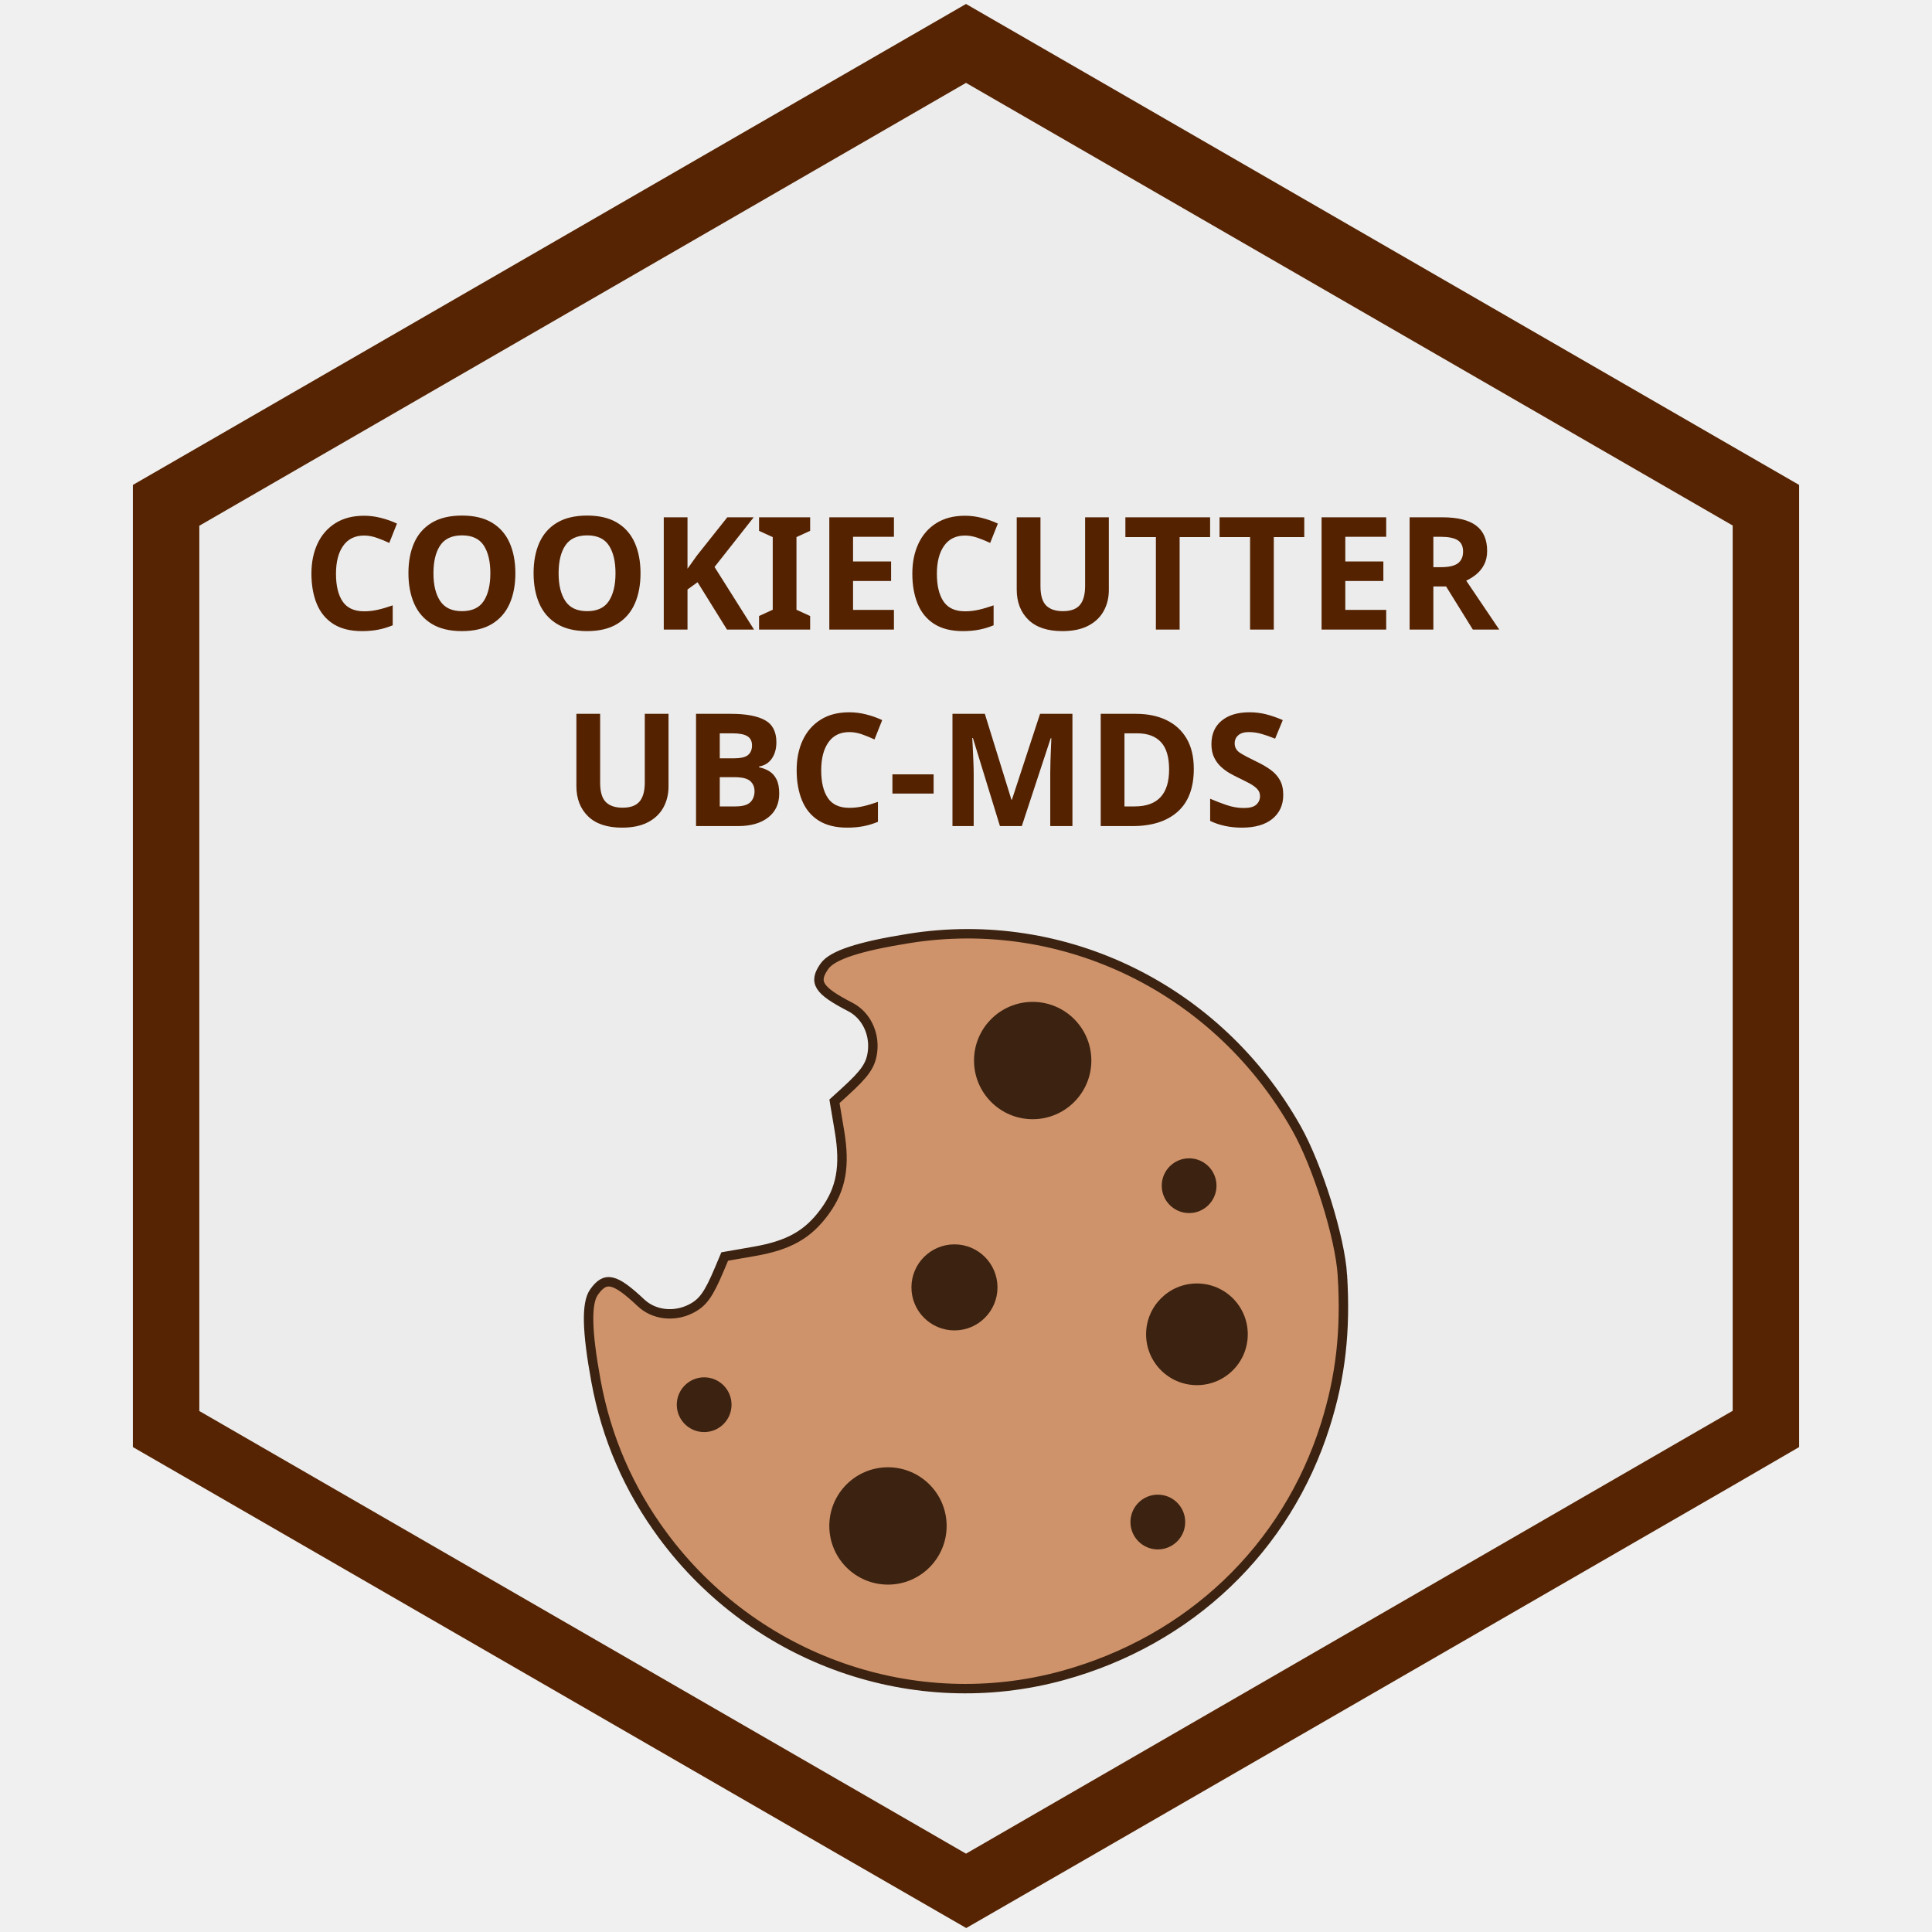
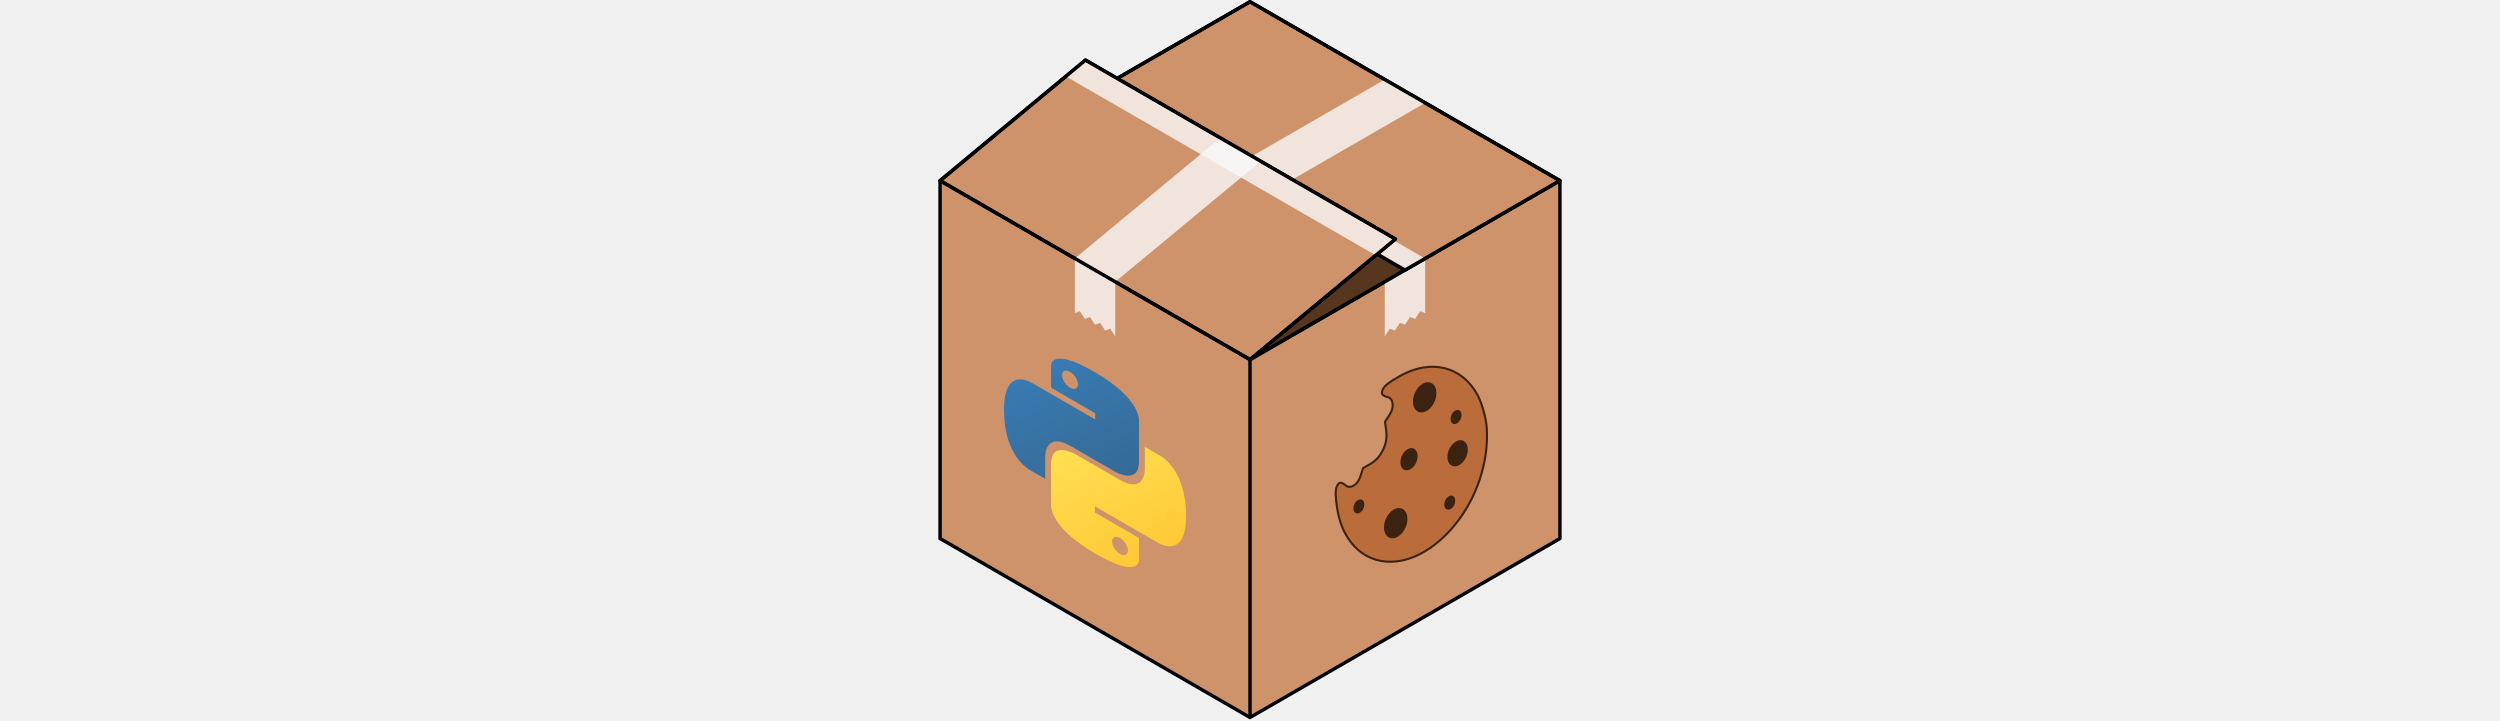
- <svg xmlns="http://www.w3.org/2000/svg" version="1.1" id="Layer_1" x="0px" y="0px" viewBox="0 0 852 852" xml:space="preserve" width="852" height="852">
+ <svg xmlns="http://www.w3.org/2000/svg" xmlns:xlink="http://www.w3.org/1999/xlink" version="1.1" id="Layer_1" x="0px" y="0px" viewBox="0 0 1600 461" xml:space="preserve" width="1600" height="461">
  <defs id="defs5186">
- </defs>
+     <linearGradient xlink:href="#linearGradient9515" id="linearGradient5996" gradientUnits="userSpaceOnUse" x1="55.549" y1="77.07" x2="110.149" y2="131.853" />
+     <linearGradient id="linearGradient9515">
+       <stop style="stop-color:#387eb8;stop-opacity:1" offset="0" id="stop9517" />
+       <stop style="stop-color:#366994;stop-opacity:1" offset="1" id="stop9519" />
+     </linearGradient>
+     <linearGradient xlink:href="#linearGradient11301" id="linearGradient5998" gradientUnits="userSpaceOnUse" x1="89.137" y1="111.921" x2="147.777" y2="168.101" />
+     <linearGradient id="linearGradient11301">
+       <stop style="stop-color:#ffe052;stop-opacity:1" offset="0" id="stop11303" />
+       <stop style="stop-color:#ffc331;stop-opacity:1" offset="1" id="stop11305" />
+     </linearGradient>
+   </defs>
  <style type="text/css" id="style4714">
	.st0{fill:#141227;}
	.st1{fill:#404040;}
	.st2{opacity:0.94;}
	.st3{fill:#FFFFFF;}
	.st4{opacity:0.8;fill:#F2F2F2;enable-background:new    ;}
	.st5{fill:#F7A238;}
	.st6{fill:#00A5DC;}
	.st7{fill:#164F86;}
	.st8{fill:#36A85D;}
	.st9{fill:#DB1F26;}
	.st10{fill:#FFF34D;}
	.st11{fill:#F26524;}
	.st12{fill:#B57AB4;}
	.st13{fill:#EF4782;}
	.st14{fill:#0088C5;}
	.st15{fill:#BCBCBC;}
	.st16{fill:none;stroke:#FFF34D;stroke-width:7;stroke-miterlimit:10;}
	.st17{fill:#F2F2F2;}
</style>
-   <polygon style="fill:#ececec;fill-opacity:1" id="polygon4718" points="19.1,224 19.1,628 369,830 718.9,628 718.9,224 369,22 " class="st0" transform="translate(57,-0.25)" />
-   <path style="opacity:0.99;fill:#552200;fill-opacity:1" id="path4720" d="M 793.4,638.15 V 213.85 L 764.1,196.95 486.3,36.55 426,1.75 365.7,36.55 87.9,196.95 58.6,213.85 v 424.3 l 29.3,16.9 281.3,162.4 56.9,32.8 56.9,-32.8 281.3,-162.4 z M 87.9,622.25 V 231.85 L 426,36.55 v 0 l 338.1,195.2 v 390.4 L 426,817.45 Z" class="st1" />
-   <text id="text19861" y="187.361" x="425.366" style="font-style:normal;font-variant:normal;font-weight:normal;font-stretch:normal;font-size:40px;line-height:0;font-family:'SF Pro Display';-inkscape-font-specification:'SF Pro Display';letter-spacing:0px;word-spacing:0px;fill:#552200;fill-opacity:1;stroke:none;stroke-width:1px;stroke-linecap:butt;stroke-linejoin:miter;stroke-opacity:1" xml:space="preserve">
-     <tspan style="font-style:normal;font-variant:normal;font-weight:600;font-stretch:normal;font-size:80px;line-height:125%;font-family:Raleway;-inkscape-font-specification:'Raleway Semi-Bold';text-align:center;text-anchor:middle;fill:#552200" y="187.361" x="425.366" id="tspan19863" />
-     <tspan id="tspan4255" style="font-style:normal;font-variant:normal;font-weight:bold;font-stretch:normal;font-size:69.333px;line-height:125%;font-family:'SF Pro Rounded';-inkscape-font-specification:'SF Pro Rounded Bold';text-align:center;text-anchor:middle;fill:#552200" y="277.629" x="425.366">COOKIECUTTER</tspan>
-     <tspan id="tspan4259" style="font-style:normal;font-variant:normal;font-weight:bold;font-stretch:normal;font-size:69.333px;line-height:125%;font-family:'SF Pro Rounded';-inkscape-font-specification:'SF Pro Rounded Bold';text-align:center;text-anchor:middle;fill:#552200" y="364.296" x="425.366">UBC-MDS</tspan>
-   </text>
-   <flowRoot style="font-style:normal;font-variant:normal;font-weight:normal;font-stretch:normal;font-size:40px;line-height:125%;font-family:'SF Pro Display';-inkscape-font-specification:'SF Pro Display';letter-spacing:0px;word-spacing:0px;fill:#000000;fill-opacity:1;stroke:none;stroke-width:1px;stroke-linecap:butt;stroke-linejoin:miter;stroke-opacity:1" id="flowRoot4261" xml:space="preserve" transform="translate(57,-0.25)">
+   <flowRoot style="font-style:normal;font-variant:normal;font-weight:normal;font-stretch:normal;font-size:40px;line-height:125%;font-family:'SF Pro Display';-inkscape-font-specification:'SF Pro Display';letter-spacing:0px;word-spacing:0px;fill:#000000;fill-opacity:1;stroke:none;stroke-width:1px;stroke-linecap:butt;stroke-linejoin:miter;stroke-opacity:1" id="flowRoot4261" xml:space="preserve" transform="translate(-527.8083,-267.75)">
    <flowRegion id="flowRegion4263">
      <rect y="595.896" x="192.688" height="169.212" width="85.218" id="rect4265" />
    </flowRegion>
    <flowPara id="flowPara4267" />
  </flowRoot>
-   <path id="path4277" d="m 591.991,562.39 c 1.523,24.496 -0.773,44.704 -7.509,66.086 -17.134,54.391 -59.848,95.092 -115.898,110.437 -65.363,17.895 -135.534,-6.718 -176.261,-61.825 -15.106,-20.439 -24.902,-43.037 -29.492,-68.027 -4.05,-22.057 -4.327,-34.368 -0.882,-39.24 5.038,-7.125 9.119,-6.187 20.799,4.78 5.576,5.236 14.389,6.31 21.757,2.65 5.387,-2.676 7.946,-6.194 12.689,-17.45 l 2.396,-5.685 13.105,-2.283 c 15.248,-2.656 23.681,-7.441 31.098,-17.645 7.183,-9.882 8.998,-19.919 6.402,-35.403 l -2.2,-13.12 4.562,-4.154 c 9.031,-8.223 11.496,-11.808 12.223,-17.779 0.995,-8.167 -2.954,-16.117 -9.75,-19.63 -14.233,-7.357 -16.477,-10.891 -11.439,-18.016 3.445,-4.872 15.145,-8.714 37.291,-12.246 68.463,-10.92 136.273,22.316 170.856,83.742 9.368,16.639 19.219,48.161 20.254,64.808 z" style="fill:#ce936b;fill-opacity:1;stroke:#3c2210;stroke-width:4.157;stroke-miterlimit:4;stroke-dasharray:none;stroke-opacity:1" />
-   <circle r="25.87" cy="672.932" cx="391.591" id="path4282" style="fill:#3c2210;fill-opacity:1;fill-rule:nonzero;stroke:none;stroke-width:4.157;stroke-linecap:square;stroke-linejoin:round;stroke-miterlimit:4;stroke-dasharray:none;stroke-opacity:1" />
-   <circle style="fill:#3c2210;fill-opacity:1;fill-rule:nonzero;stroke:none;stroke-width:3.049;stroke-linecap:square;stroke-linejoin:round;stroke-miterlimit:4;stroke-dasharray:none;stroke-opacity:1" id="circle4284" cx="420.911" cy="567.726" r="18.972" />
-   <circle r="12.073" cy="619.467" cx="310.53" id="circle4286" style="fill:#3c2210;fill-opacity:1;fill-rule:nonzero;stroke:none;stroke-width:1.94;stroke-linecap:square;stroke-linejoin:round;stroke-miterlimit:4;stroke-dasharray:none;stroke-opacity:1" />
-   <circle style="fill:#3c2210;fill-opacity:1;fill-rule:nonzero;stroke:none;stroke-width:1.94;stroke-linecap:square;stroke-linejoin:round;stroke-miterlimit:4;stroke-dasharray:none;stroke-opacity:1" id="circle4288" cx="510.595" cy="671.208" r="12.073" />
-   <circle style="fill:#3c2210;fill-opacity:1;fill-rule:nonzero;stroke:none;stroke-width:3.603;stroke-linecap:square;stroke-linejoin:round;stroke-miterlimit:4;stroke-dasharray:none;stroke-opacity:1" id="circle4290" cx="527.842" cy="588.422" r="22.421" />
-   <circle style="fill:#3c2210;fill-opacity:1;fill-rule:nonzero;stroke:none;stroke-width:4.157;stroke-linecap:square;stroke-linejoin:round;stroke-miterlimit:4;stroke-dasharray:none;stroke-opacity:1" id="circle4292" cx="455.405" cy="467.693" r="25.87" />
-   <circle style="fill:#3c2210;fill-opacity:1;fill-rule:nonzero;stroke:none;stroke-width:1.94;stroke-linecap:square;stroke-linejoin:round;stroke-miterlimit:4;stroke-dasharray:none;stroke-opacity:1" id="circle4294" cx="524.393" cy="522.884" r="12.073" />
+   <g id="g4966" transform="matrix(1.202926,0,0,1.202926,358.045,-420.128)">
+     <path id="path4340" style="fill:#ce936b;fill-opacity:1;fill-rule:nonzero;stroke:#000000;stroke-width:1.828;stroke-linecap:round;stroke-linejoin:round;stroke-miterlimit:4;stroke-dasharray:none;stroke-opacity:1" d="m 532.293,635.776 -164.894,95.201 -164.894,-95.201 0,-190.403 164.894,-95.201 164.894,95.201 z" />
+     <path id="path4457" d="m 367.4,540.574 82.447,-47.6 -16.663,-9.726 z" style="fill:#57361f;fill-opacity:1;fill-rule:evenodd;stroke:#000000;stroke-width:1.828;stroke-linecap:butt;stroke-linejoin:miter;stroke-miterlimit:4;stroke-dasharray:none;stroke-opacity:1" />
+     <path id="rect4483" d="m 460.598,486.766 -21.501,12.415 v 29.031 l 2.688,-4.057 2.688,0.953 2.688,-4.057 2.688,0.953 2.688,-4.057 2.688,0.953 2.688,-4.057 2.688,0.953 z" style="opacity:0.8;fill:#f9f9f9;fill-opacity:1;fill-rule:nonzero;stroke:none;stroke-width:3.657;stroke-linecap:round;stroke-linejoin:round;stroke-miterlimit:4;stroke-dasharray:none;stroke-opacity:1" />
+     <path id="path4347" d="m 367.4,730.977 7e-4,-190.403 164.893,-95.201" style="fill:none;fill-rule:evenodd;stroke:#000000;stroke-width:1.828;stroke-linecap:butt;stroke-linejoin:miter;stroke-miterlimit:4;stroke-dasharray:none;stroke-opacity:1" />
+     <g transform="matrix(0.8775753,0.5066683,0,0.8775753,197.0659,437.3557)" id="g4437">
+       <path id="path4439" d="M 99.75,67.469 C 71.718,67.469 73.469,79.625 73.469,79.625 L 73.5,92.219 h 26.75 V 96 H 62.875 c 0,0 -17.938,-2.034 -17.938,26.25 -2e-6,28.284 15.656,27.281 15.656,27.281 h 9.344 v -13.125 c 0,0 -0.504,-15.656 15.406,-15.656 15.91,0 26.531,0 26.531,0 0,0 14.906,0.241 14.906,-14.406 0,-14.647 0,-24.219 0,-24.219 0,-2e-6 2.263,-14.656 -27.031,-14.656 z M 85,75.938 c 2.661,-2e-6 4.812,2.151 4.812,4.812 2e-6,2.661 -2.151,4.812 -4.812,4.812 -2.661,2e-6 -4.812,-2.151 -4.812,-4.812 -2e-6,-2.661 2.151,-4.812 4.812,-4.812 z" style="color:#000000;display:inline;overflow:visible;visibility:visible;opacity:1;fill:url(#linearGradient5996);fill-opacity:1;fill-rule:nonzero;stroke:none;stroke-width:1;stroke-linecap:butt;stroke-linejoin:miter;stroke-miterlimit:4;stroke-dasharray:none;stroke-dashoffset:0;stroke-opacity:1;marker:none;marker-start:none;marker-mid:none;marker-end:none" />
+       <path style="color:#000000;display:inline;overflow:visible;visibility:visible;opacity:1;fill:url(#linearGradient5998);fill-opacity:1;fill-rule:nonzero;stroke:none;stroke-width:1;stroke-linecap:butt;stroke-linejoin:miter;stroke-miterlimit:4;stroke-dasharray:none;stroke-dashoffset:0;stroke-opacity:1;marker:none;marker-start:none;marker-mid:none;marker-end:none" d="m 100.546,177.315 c 28.032,0 26.281,-12.156 26.281,-12.156 l -0.031,-12.594 h -26.75 v -3.781 h 37.375 c 0,0 17.938,2.034 17.938,-26.25 10e-6,-28.284 -15.656,-27.281 -15.656,-27.281 h -9.344 v 13.125 c 0,0 0.504,15.656 -15.406,15.656 -15.91,0 -26.531,0 -26.531,0 0,0 -14.906,-0.241 -14.906,14.406 0,14.647 0,24.219 0,24.219 0,0 -2.263,14.656 27.031,14.656 z m 14.75,-8.469 c -2.661,0 -4.812,-2.151 -4.812,-4.812 0,-2.661 2.151,-4.812 4.812,-4.812 2.661,0 4.812,2.151 4.812,4.812 1e-5,2.661 -2.151,4.812 -4.812,4.812 z" id="path4441" />
+     </g>
+     <path id="path4496" d="m 295.513,391.675 -10.56,6.096 164.894,95.201 10.709,-6.183 z" style="opacity:0.8;fill:#f9f9f9;fill-opacity:1;fill-rule:nonzero;stroke:none;stroke-width:4.136;stroke-linecap:round;stroke-linejoin:round;stroke-miterlimit:4;stroke-dasharray:none;stroke-opacity:1" />
+     <path id="path4607" d="m 439.093,391.566 -164.89,95.201 21.503,12.415 164.892,-95.201 z" style="opacity:0.8;fill:#f9f9f9;fill-opacity:1;fill-rule:nonzero;stroke:none;stroke-width:3.657;stroke-linecap:round;stroke-linejoin:round;stroke-miterlimit:4;stroke-dasharray:none;stroke-opacity:1" />
+     <path id="path4648" d="m 367.4,350.169 -82.447,47.602 164.894,95.201 82.447,-47.6 z" style="fill:none;fill-opacity:1;fill-rule:nonzero;stroke:#000000;stroke-width:1.828;stroke-linecap:round;stroke-linejoin:round;stroke-miterlimit:4;stroke-dasharray:none;stroke-opacity:1" />
+     <path id="path4447" d="m 279.851,381.228 -77.345,64.145 164.894,95.201 77.345,-64.144 z" style="fill:#ce936b;fill-opacity:1;fill-rule:nonzero;stroke:#000000;stroke-width:1.828;stroke-linecap:round;stroke-linejoin:round;stroke-miterlimit:4;stroke-dasharray:none;stroke-opacity:1" />
+     <path id="path4527" d="m 279.022,381.712 -9.94,7.992 164.656,95.065 9.938,-7.992 z" style="opacity:0.8;fill:#f9f9f9;fill-opacity:1;fill-rule:nonzero;stroke:none;stroke-width:3.657;stroke-linecap:round;stroke-linejoin:round;stroke-miterlimit:4;stroke-dasharray:none;stroke-opacity:1" />
+     <path style="opacity:0.8;fill:#f9f9f9;fill-opacity:1;fill-rule:nonzero;stroke:none;stroke-width:3.657;stroke-linecap:round;stroke-linejoin:round;stroke-miterlimit:4;stroke-dasharray:none;stroke-opacity:1" d="m 274.203,486.766 21.501,12.415 v 29.031 l -2.688,-4.057 -2.688,0.953 -2.688,-4.057 -2.688,0.953 -2.688,-4.057 -2.688,0.953 -2.688,-4.057 -2.688,0.953 z" id="path4586" />
+     <path id="path4590" d="m 295.704,499.182 76.999,-63.797 -21.503,-12.415 -76.997,63.797 c 21.503,12.415 0,0 21.501,12.415 z" style="opacity:0.8;fill:#f9f9f9;fill-opacity:1;fill-rule:nonzero;stroke:none;stroke-width:3.657;stroke-linecap:round;stroke-linejoin:round;stroke-miterlimit:4;stroke-dasharray:none;stroke-opacity:1" />
+     <path style="fill:none;fill-opacity:1;fill-rule:nonzero;stroke:#000000;stroke-width:1.828;stroke-linecap:round;stroke-linejoin:round;stroke-miterlimit:4;stroke-dasharray:none;stroke-opacity:1" d="m 279.851,381.228 -77.345,64.145 164.894,95.201 77.345,-64.144 z" id="path4659" />
+     <path id="path4277-1" d="m 493.368,577.027 c 0.368,7.193 -0.187,13.438 -1.815,20.421 -4.143,17.765 -14.471,33.671 -28.023,43.16 -15.804,11.066 -32.771,9.838 -42.618,-3.083 -3.652,-4.792 -6.021,-10.695 -7.131,-17.768 -0.979,-6.243 -1.046,-9.901 -0.213,-11.659 1.218,-2.571 2.205,-2.648 5.029,-0.388 1.348,1.079 3.479,0.629 5.261,-1.109 1.302,-1.271 1.921,-2.547 3.068,-6.328 l 0.579,-1.91 3.169,-1.828 c 3.687,-2.127 5.726,-4.296 7.519,-7.995 1.737,-3.583 2.176,-6.744 1.548,-11.148 l -0.532,-3.732 1.103,-1.641 c 2.184,-3.249 2.78,-4.536 2.955,-6.386 0.241,-2.529 -0.714,-4.562 -2.357,-5.019 -3.441,-0.956 -3.984,-1.817 -2.766,-4.388 0.833,-1.758 3.662,-3.93 9.016,-6.922 16.553,-9.251 32.949,-5.238 41.311,10.111 2.265,4.158 4.647,12.724 4.897,17.612 z" style="fill:#ba6d3b;fill-opacity:1;stroke:#3c2210;stroke-width:1.118;stroke-miterlimit:4;stroke-dasharray:none;stroke-opacity:1" />
+     <ellipse cy="788.453" cx="473.097" id="path4282-2" style="fill:#3c2210;fill-opacity:1;fill-rule:nonzero;stroke:none;stroke-width:1.153;stroke-linecap:square;stroke-linejoin:round;stroke-miterlimit:4;stroke-dasharray:none;stroke-opacity:1" transform="matrix(0.9404295,-0.3399889,0,1,0,0)" rx="6.651" ry="7.737" />
+     <ellipse style="fill:#3c2210;fill-opacity:1;fill-rule:nonzero;stroke:none;stroke-width:0.845;stroke-linecap:square;stroke-linejoin:round;stroke-miterlimit:4;stroke-dasharray:none;stroke-opacity:1" id="circle4284-3" cx="480.635" cy="756.988" transform="matrix(0.9404295,-0.3399889,0,1,0,0)" rx="4.878" ry="5.674" />
+     <ellipse cy="772.463" cx="452.256" id="circle4286-7" style="fill:#3c2210;fill-opacity:1;fill-rule:nonzero;stroke:none;stroke-width:0.538;stroke-linecap:square;stroke-linejoin:round;stroke-miterlimit:4;stroke-dasharray:none;stroke-opacity:1" transform="matrix(0.9404295,-0.3399889,0,1,0,0)" rx="3.104" ry="3.611" />
+     <ellipse style="fill:#3c2210;fill-opacity:1;fill-rule:nonzero;stroke:none;stroke-width:0.538;stroke-linecap:square;stroke-linejoin:round;stroke-miterlimit:4;stroke-dasharray:none;stroke-opacity:1" id="circle4288-2" cx="503.693" cy="787.937" transform="matrix(0.9404295,-0.3399889,0,1,0,0)" rx="3.104" ry="3.611" />
+     <ellipse style="fill:#3c2210;fill-opacity:1;fill-rule:nonzero;stroke:none;stroke-width:0.999;stroke-linecap:square;stroke-linejoin:round;stroke-miterlimit:4;stroke-dasharray:none;stroke-opacity:1" id="circle4290-4" cx="508.127" cy="763.178" transform="matrix(0.9404295,-0.3399889,0,1,0,0)" rx="5.765" ry="6.706" />
+     <ellipse style="fill:#3c2210;fill-opacity:1;fill-rule:nonzero;stroke:none;stroke-width:1.153;stroke-linecap:square;stroke-linejoin:round;stroke-miterlimit:4;stroke-dasharray:none;stroke-opacity:1" id="circle4292-1" cx="489.503" cy="727.07" transform="matrix(0.9404295,-0.3399889,0,1,0,0)" rx="6.651" ry="7.737" />
+     <ellipse style="fill:#3c2210;fill-opacity:1;fill-rule:nonzero;stroke:none;stroke-width:0.538;stroke-linecap:square;stroke-linejoin:round;stroke-miterlimit:4;stroke-dasharray:none;stroke-opacity:1" id="circle4294-8" cx="507.24" cy="743.577" transform="matrix(0.9404295,-0.3399889,0,1,0,0)" rx="3.104" ry="3.611" />
+   </g>
</svg>
